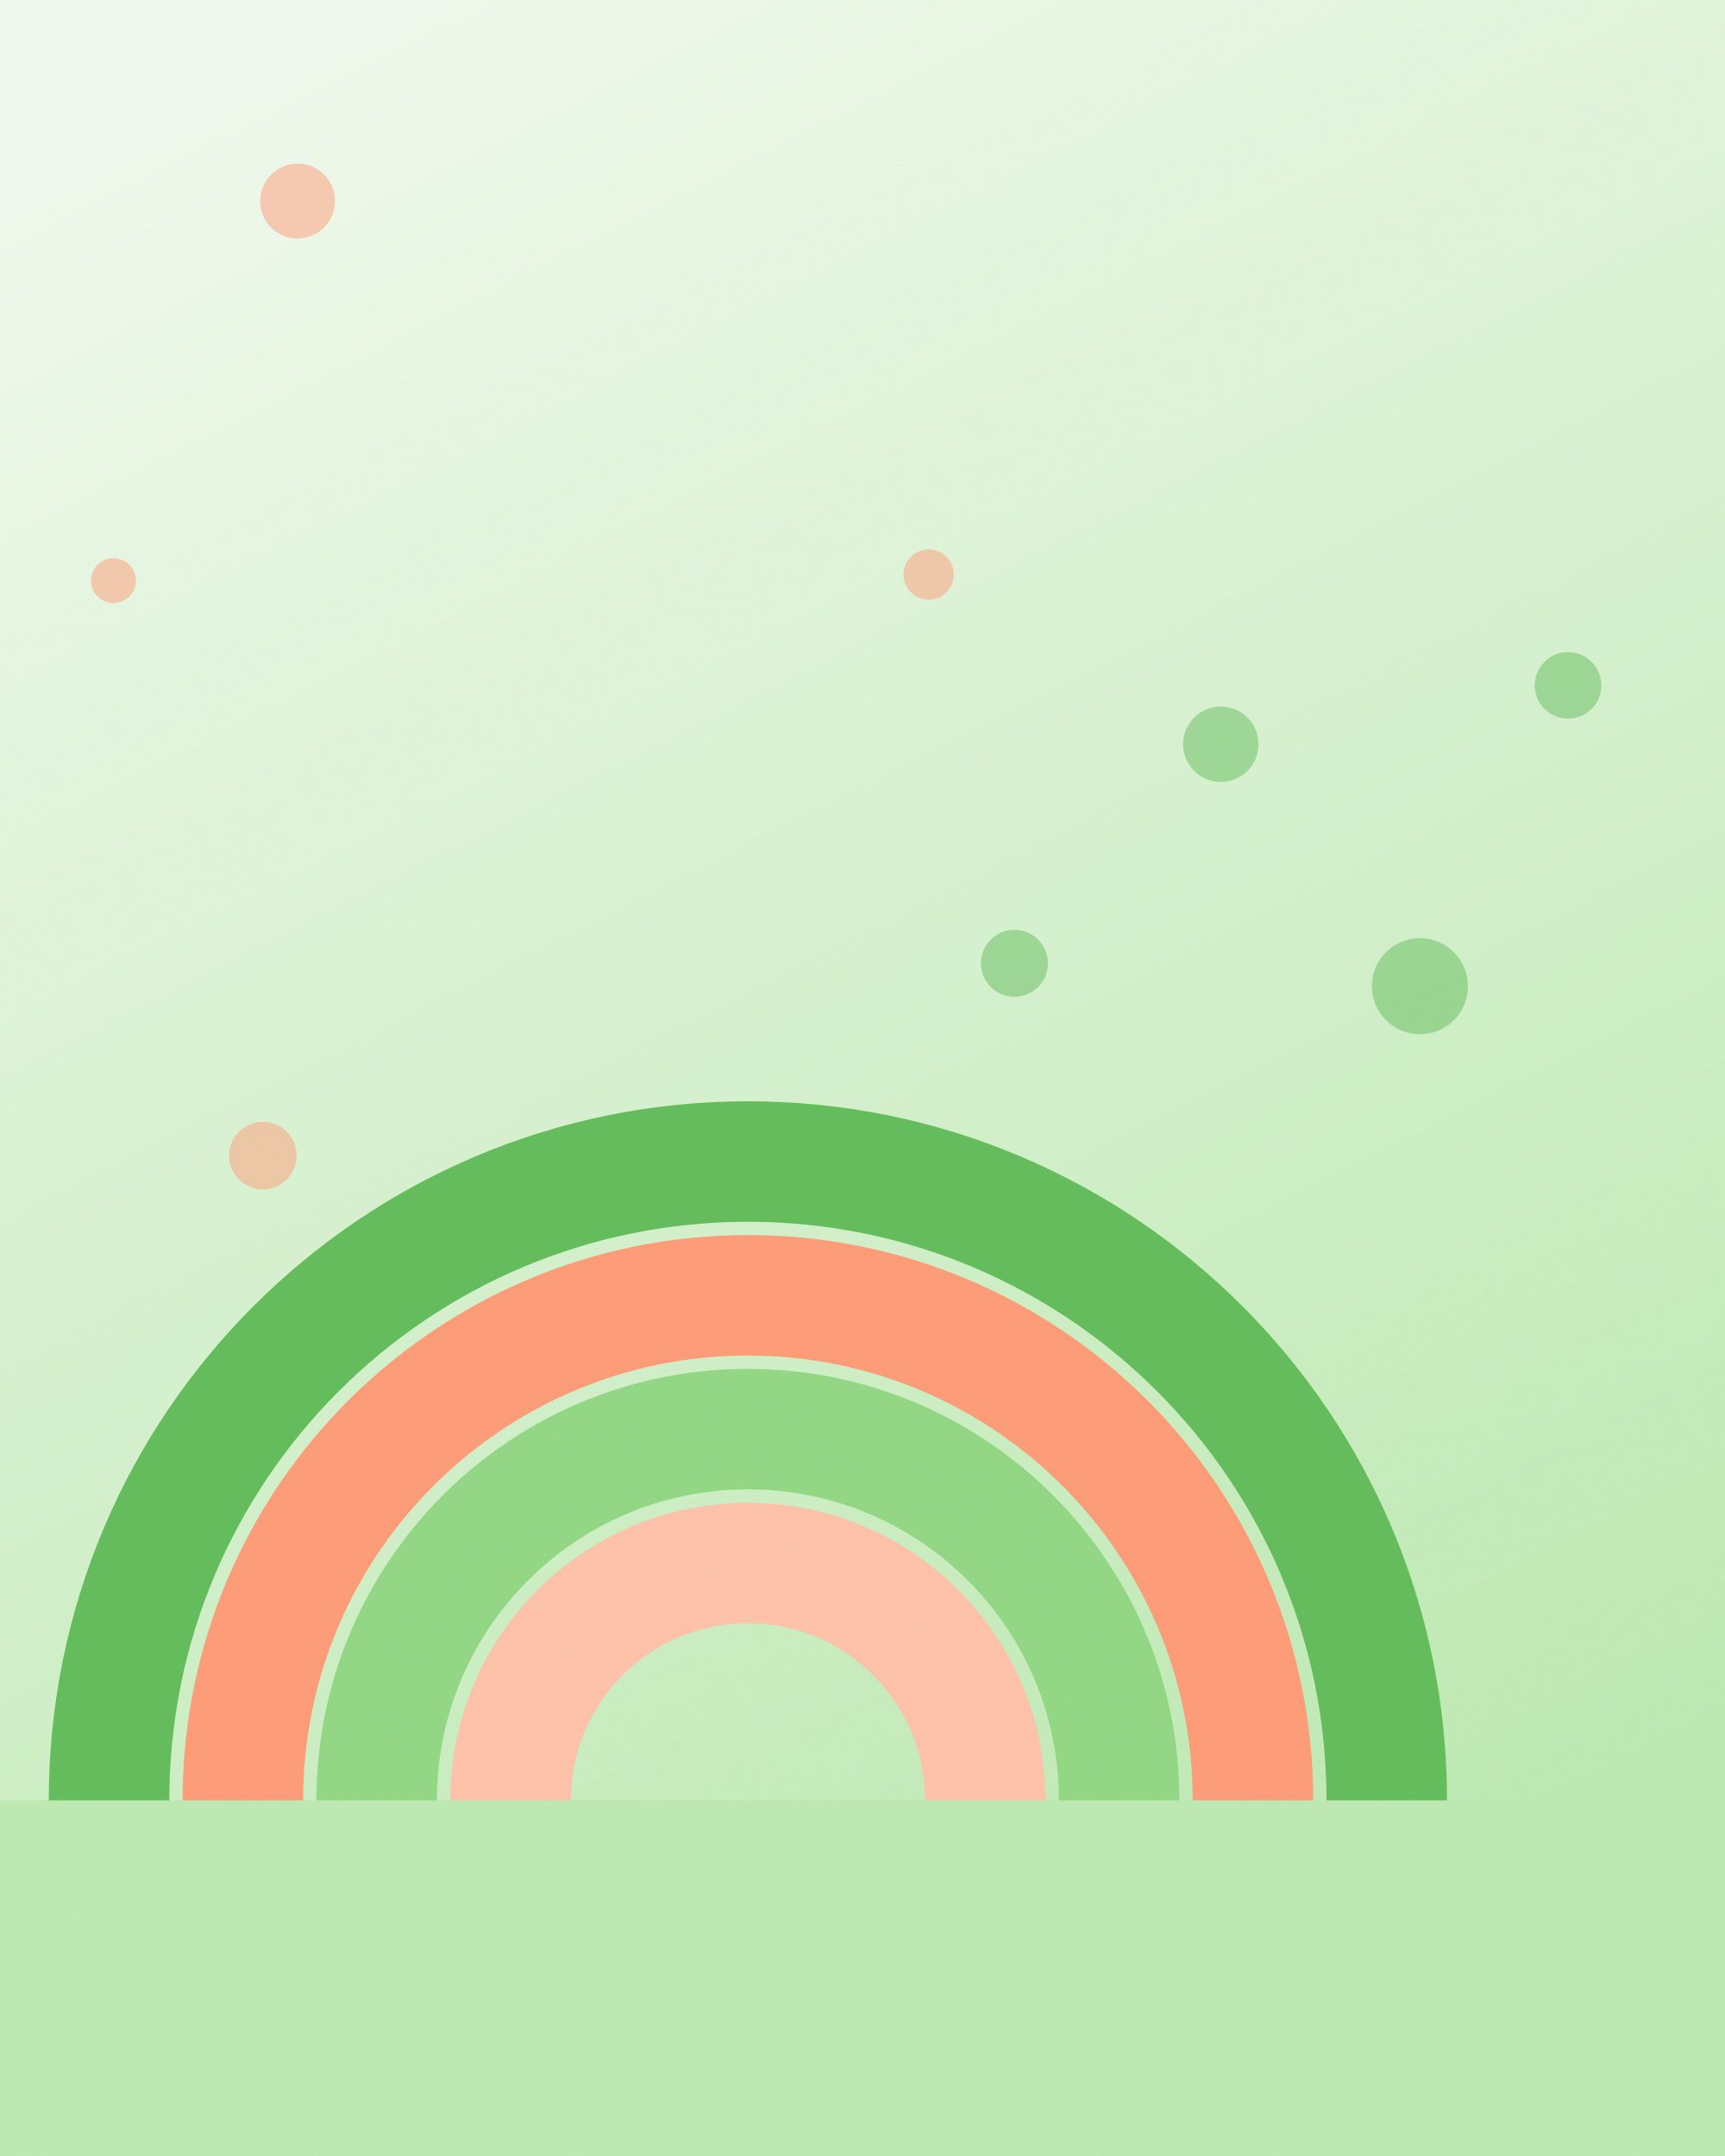
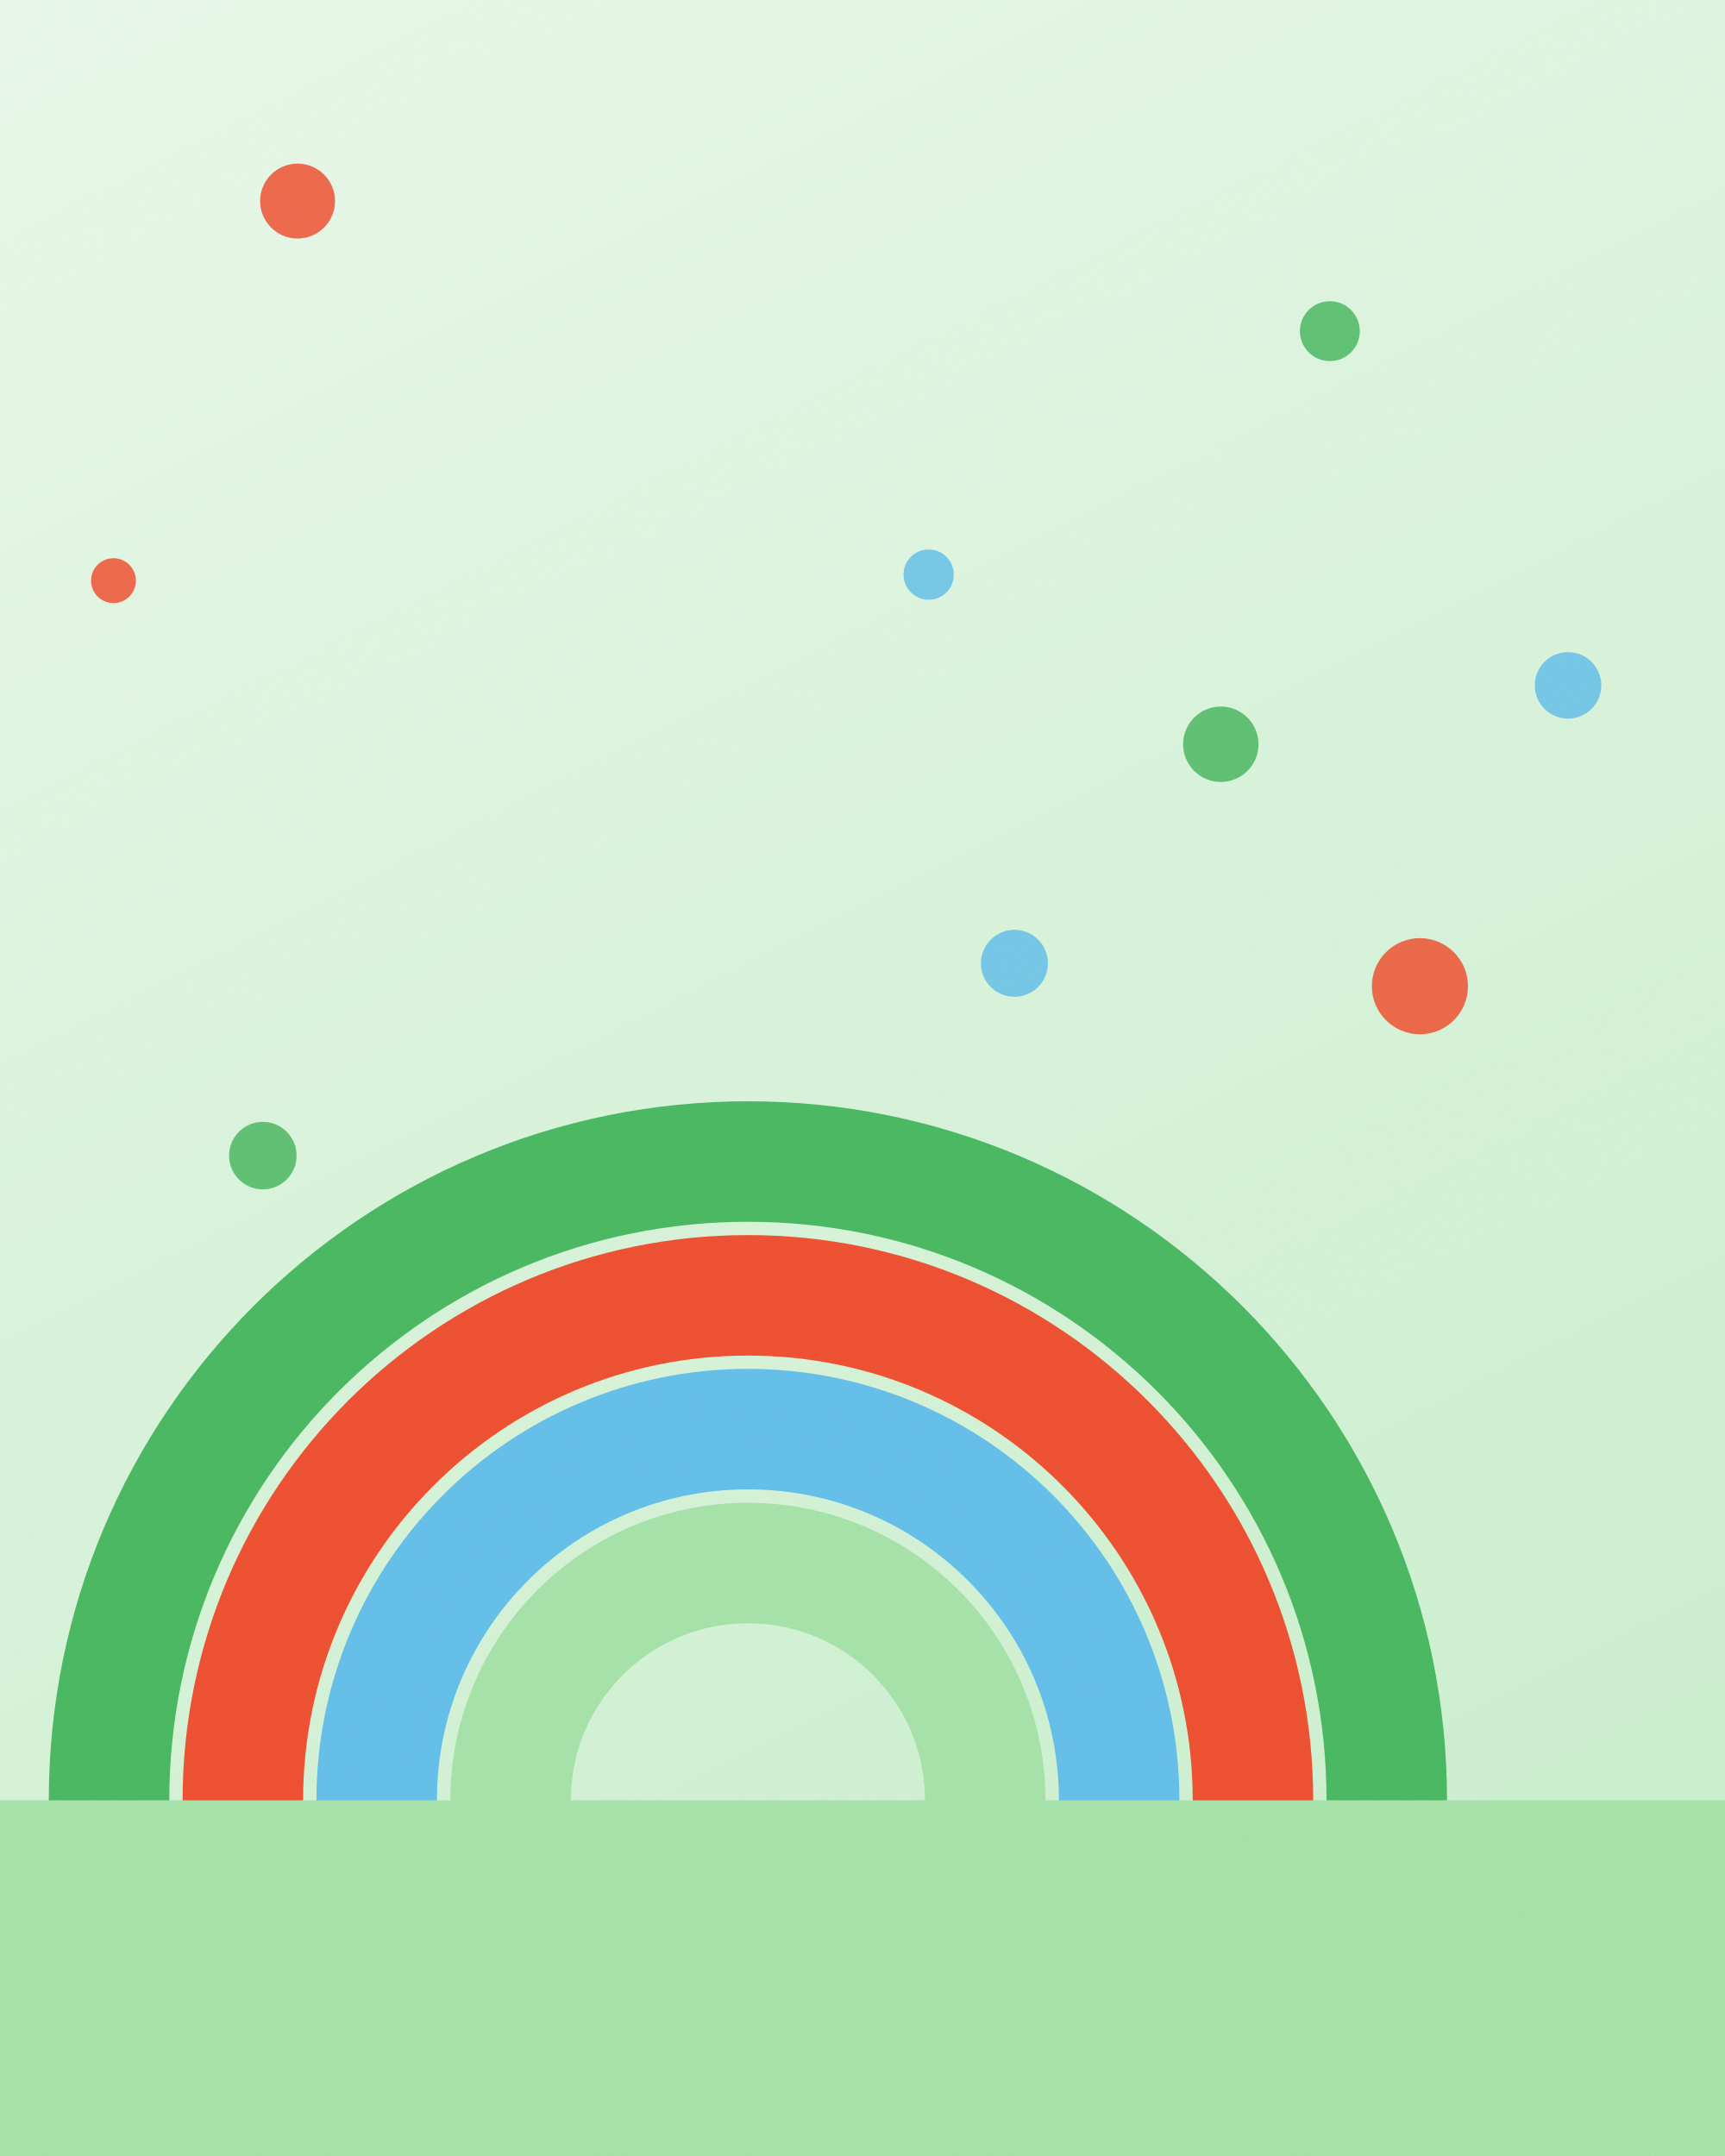
<svg xmlns="http://www.w3.org/2000/svg" viewBox="0 0 1400 1750" width="1400" height="1750" role="presentation">
  <defs>
    <linearGradient id="sky" x1="0.1" y1="0" x2="0.5" y2="1">
-       <stop offset="0%" stop-color="#F3FBF0" />
-       <stop offset="100%" stop-color="#BFEAB3" />
+       <stop offset="0%" stop-color="#E8F8E9" />
+       <stop offset="100%" stop-color="#CDF0CF" />
    </linearGradient>
    <filter id="grain" x="0" y="0" width="100%" height="100%">
      <feTurbulence type="fractalNoise" baseFrequency="0.9" numOctaves="3" stitchTiles="stitch" />
      <feColorMatrix type="saturate" values="0" />
    </filter>
  </defs>
  <rect width="1400" height="1750" fill="url(#sky)" />
-   <circle cx="92.1" cy="471.3" r="18.2" fill="#FF9D79" opacity="0.5" />
-   <circle cx="823.3" cy="781.9" r="27.2" fill="#65BE5D" opacity="0.5" />
-   <circle cx="213.3" cy="938" r="27.4" fill="#FF9D79" opacity="0.5" />
-   <circle cx="1152.4" cy="800.5" r="39" fill="#65BE5D" opacity="0.5" />
-   <circle cx="753.7" cy="466.4" r="20.4" fill="#FF9D79" opacity="0.5" />
-   <circle cx="990.8" cy="604.1" r="30.6" fill="#65BE5D" opacity="0.5" />
-   <circle cx="241.5" cy="163.2" r="30.4" fill="#FF9D79" opacity="0.5" />
-   <circle cx="1272.6" cy="556.3" r="27" fill="#65BE5D" opacity="0.5" />
-   <path d="M 88.5 1461.3 A 518.5 518.5 0 0 1 1125.5 1461.3" fill="none" stroke="#65BE5D" stroke-width="97.8" stroke-linecap="round" />
-   <path d="M 197.1 1461.3 A 409.9 409.9 0 0 1 1016.9 1461.3" fill="none" stroke="#FF9D79" stroke-width="97.8" stroke-linecap="round" />
-   <path d="M 305.7 1461.3 A 301.3 301.3 0 0 1 908.3 1461.3" fill="none" stroke="#94D986" stroke-width="97.8" stroke-linecap="round" />
-   <path d="M 414.4 1461.3 A 192.6 192.6 0 0 1 799.6 1461.3" fill="none" stroke="#FFC3AB" stroke-width="97.8" stroke-linecap="round" />
-   <path d="M0 1461.3 H 1400 V 1750 H 0 Z" fill="#BFEAB3" />
-   <rect width="1400" height="1750" filter="url(#grain)" opacity="0.07" style="mix-blend-mode:multiply" />
+   <circle cx="92.1" cy="471.3" r="18.2" fill="#EE5233" opacity="0.85" />
+   <circle cx="823.3" cy="781.9" r="27.2" fill="#66C0E9" opacity="0.85" />
+   <circle cx="213.3" cy="938" r="27.4" fill="#4CB963" opacity="0.85" />
+   <circle cx="1152.4" cy="800.5" r="39" fill="#EE5233" opacity="0.85" />
+   <circle cx="753.7" cy="466.4" r="20.4" fill="#66C0E9" opacity="0.85" />
+   <circle cx="990.8" cy="604.1" r="30.6" fill="#4CB963" opacity="0.85" />
+   <circle cx="241.5" cy="163.2" r="30.4" fill="#EE5233" opacity="0.85" />
+   <circle cx="1272.6" cy="556.3" r="27" fill="#66C0E9" opacity="0.85" />
+   <circle cx="1079.3" cy="268.8" r="24.3" fill="#4CB963" opacity="0.85" />
+   <path d="M 88.5 1461.3 A 518.5 518.5 0 0 1 1125.5 1461.3" fill="none" stroke="#4CB963" stroke-width="97.8" stroke-linecap="round" />
+   <path d="M 197.1 1461.3 A 409.9 409.9 0 0 1 1016.9 1461.3" fill="none" stroke="#EE5233" stroke-width="97.8" stroke-linecap="round" />
+   <path d="M 305.7 1461.3 A 301.3 301.3 0 0 1 908.3 1461.3" fill="none" stroke="#66C0E9" stroke-width="97.8" stroke-linecap="round" />
+   <path d="M 414.4 1461.3 A 192.6 192.6 0 0 1 799.6 1461.3" fill="none" stroke="#A6E2A9" stroke-width="97.8" stroke-linecap="round" />
+   <path d="M0 1461.3 H 1400 V 1750 H 0 Z" fill="#A6E2A9" />
+   <rect width="1400" height="1750" filter="url(#grain)" opacity="0.05" style="mix-blend-mode:multiply" />
</svg>
